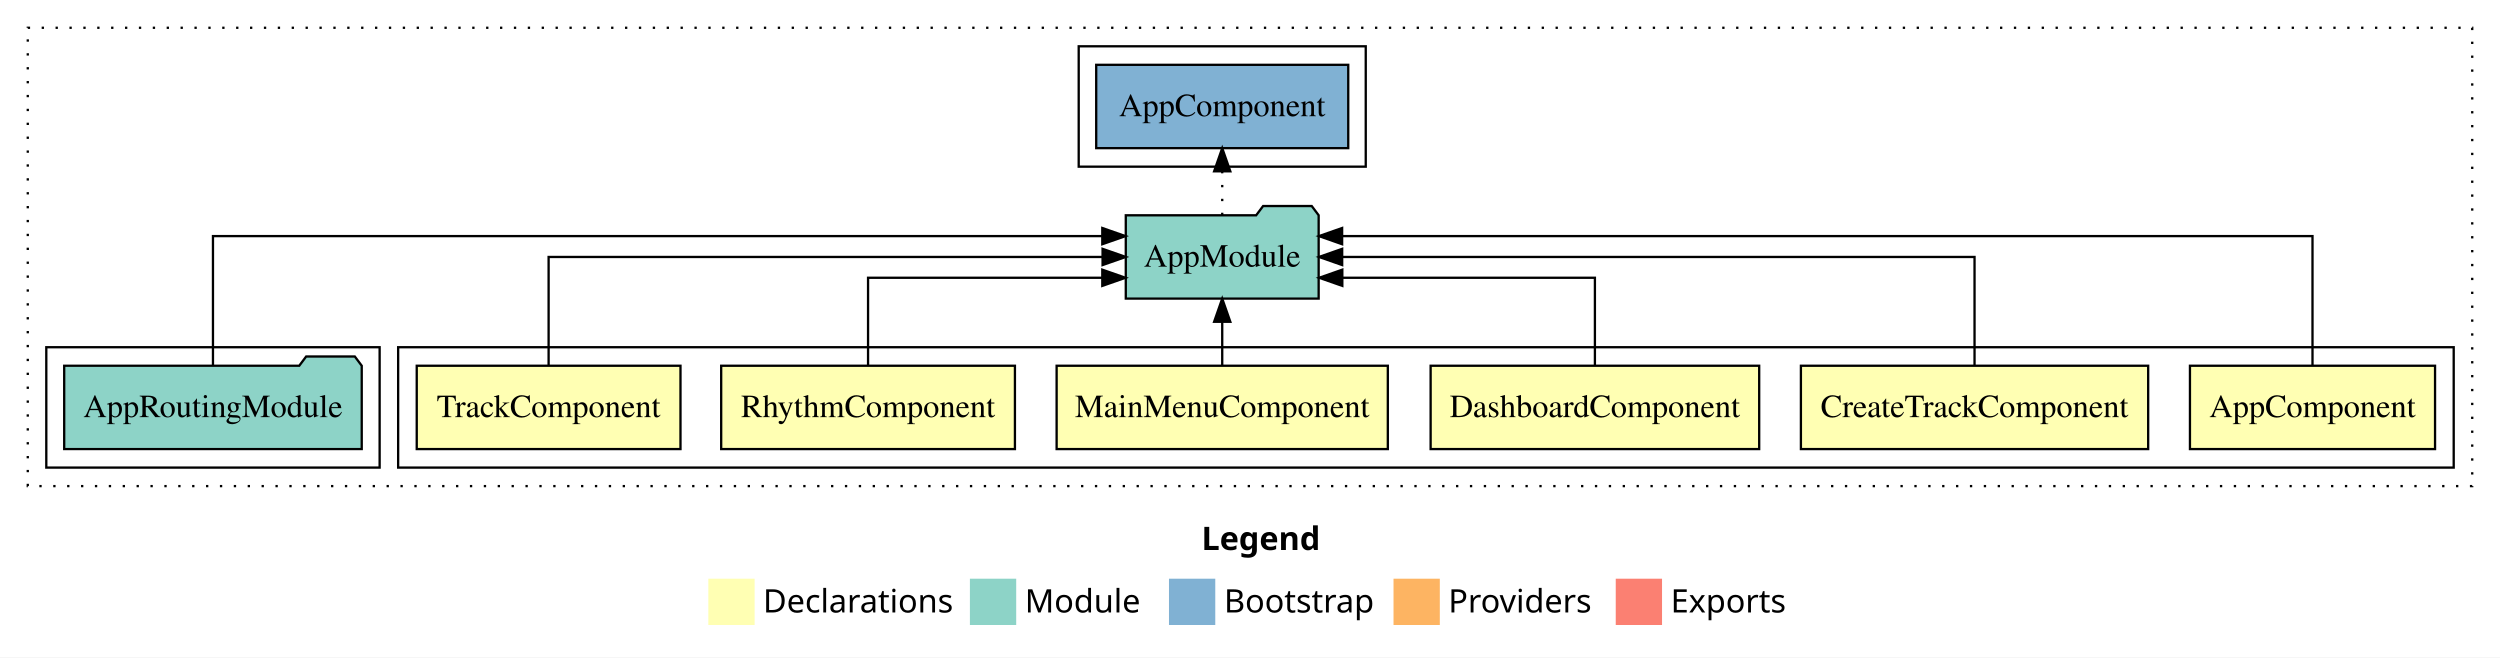
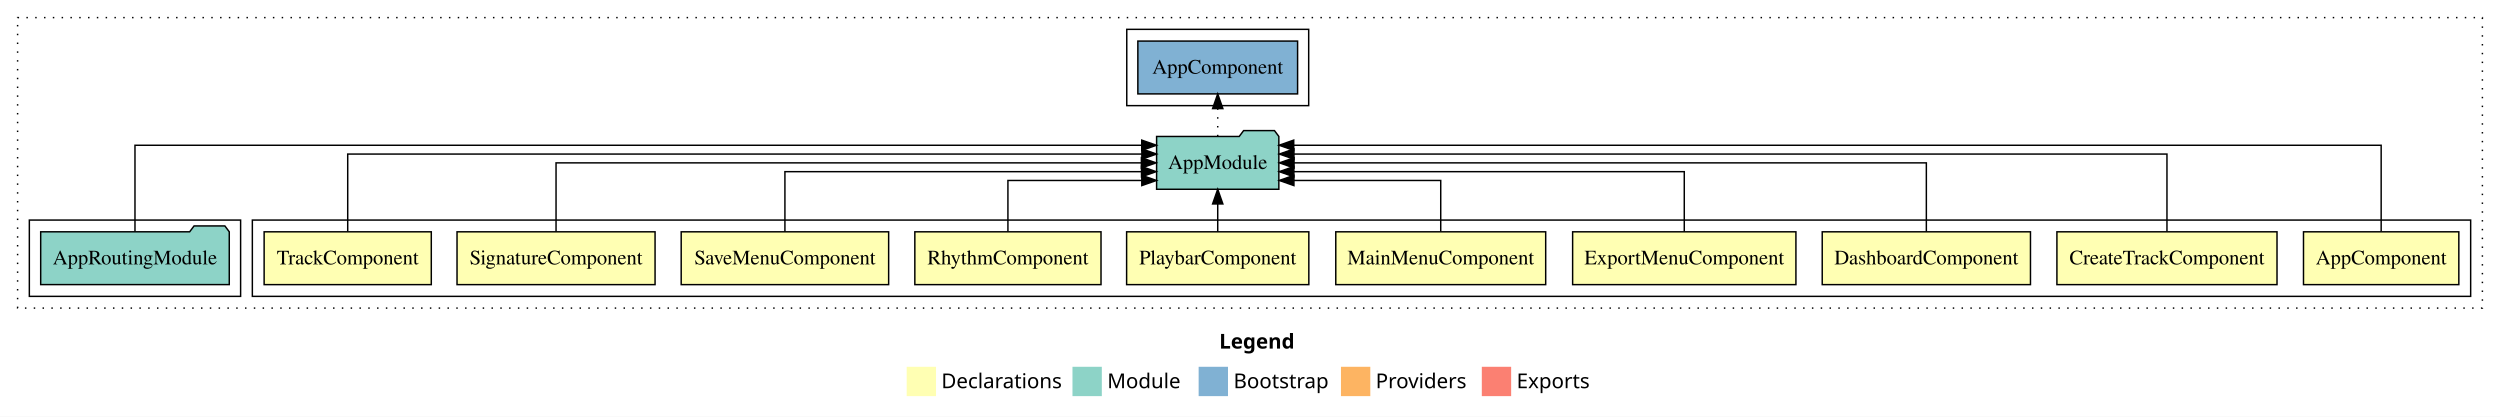
- <svg xmlns="http://www.w3.org/2000/svg" width="1080pt" height="284pt" viewBox="0.00 0.00 1080.00 284.00">
+ <svg xmlns="http://www.w3.org/2000/svg" width="1704pt" height="284pt" viewBox="0.00 0.00 1704.00 284.00">
  <g id="graph0" class="graph" transform="scale(1 1) rotate(0) translate(4 280)">
-     <polygon fill="white" stroke="transparent" points="-4,4 -4,-280 1076,-280 1076,4 -4,4" />
-     <text text-anchor="start" x="515.01" y="-42.4" font-family="sans-serif" font-weight="bold" font-size="14.00">Legend</text>
-     <polygon fill="#ffffb3" stroke="transparent" points="302,-10 302,-30 322,-30 322,-10 302,-10" />
-     <text text-anchor="start" x="325.63" y="-15.4" font-family="sans-serif" font-size="14.00">  Declarations</text>
-     <polygon fill="#8dd3c7" stroke="transparent" points="415,-10 415,-30 435,-30 435,-10 415,-10" />
-     <text text-anchor="start" x="438.73" y="-15.4" font-family="sans-serif" font-size="14.00">  Module</text>
-     <polygon fill="#80b1d3" stroke="transparent" points="501,-10 501,-30 521,-30 521,-10 501,-10" />
-     <text text-anchor="start" x="524.78" y="-15.4" font-family="sans-serif" font-size="14.00">  Bootstrap</text>
-     <polygon fill="#fdb462" stroke="transparent" points="598,-10 598,-30 618,-30 618,-10 598,-10" />
-     <text text-anchor="start" x="621.67" y="-15.4" font-family="sans-serif" font-size="14.00">  Providers</text>
-     <polygon fill="#fb8072" stroke="transparent" points="694,-10 694,-30 714,-30 714,-10 694,-10" />
-     <text text-anchor="start" x="717.73" y="-15.4" font-family="sans-serif" font-size="14.00">  Exports</text>
+     <polygon fill="white" stroke="transparent" points="-4,4 -4,-280 1700,-280 1700,4 -4,4" />
+     <text text-anchor="start" x="827.01" y="-42.4" font-family="sans-serif" font-weight="bold" font-size="14.00">Legend</text>
+     <polygon fill="#ffffb3" stroke="transparent" points="614,-10 614,-30 634,-30 634,-10 614,-10" />
+     <text text-anchor="start" x="637.63" y="-15.4" font-family="sans-serif" font-size="14.00">  Declarations</text>
+     <polygon fill="#8dd3c7" stroke="transparent" points="727,-10 727,-30 747,-30 747,-10 727,-10" />
+     <text text-anchor="start" x="750.73" y="-15.4" font-family="sans-serif" font-size="14.00">  Module</text>
+     <polygon fill="#80b1d3" stroke="transparent" points="813,-10 813,-30 833,-30 833,-10 813,-10" />
+     <text text-anchor="start" x="836.78" y="-15.4" font-family="sans-serif" font-size="14.00">  Bootstrap</text>
+     <polygon fill="#fdb462" stroke="transparent" points="910,-10 910,-30 930,-30 930,-10 910,-10" />
+     <text text-anchor="start" x="933.67" y="-15.4" font-family="sans-serif" font-size="14.00">  Providers</text>
+     <polygon fill="#fb8072" stroke="transparent" points="1006,-10 1006,-30 1026,-30 1026,-10 1006,-10" />
+     <text text-anchor="start" x="1029.73" y="-15.4" font-family="sans-serif" font-size="14.00">  Exports</text>
    <g id="clust1" class="cluster">
-       <polygon fill="none" stroke="black" stroke-dasharray="1,5" points="8,-70 8,-268 1064,-268 1064,-70 8,-70" />
+       <polygon fill="none" stroke="black" stroke-dasharray="1,5" points="8,-70 8,-268 1688,-268 1688,-70 8,-70" />
    </g>
    <g id="clust2" class="cluster">
-       <polygon fill="none" stroke="black" points="168,-78 168,-130 1056,-130 1056,-78 168,-78" />
+       <polygon fill="none" stroke="black" points="168,-78 168,-130 1680,-130 1680,-78 168,-78" />
    </g>
-     <g id="clust9" class="cluster">
+     <g id="clust13" class="cluster">
      <polygon fill="none" stroke="black" points="16,-78 16,-130 160,-130 160,-78 16,-78" />
    </g>
-     <g id="clust11" class="cluster">
-       <polygon fill="none" stroke="black" points="462,-208 462,-260 586,-260 586,-208 462,-208" />
+     <g id="clust15" class="cluster">
+       <polygon fill="none" stroke="black" points="764,-208 764,-260 888,-260 888,-208 764,-208" />
    </g>
    <g id="node1" class="node">
-       <polygon fill="#ffffb3" stroke="black" points="1047.94,-122 942.06,-122 942.06,-86 1047.94,-86 1047.94,-122" />
-       <text text-anchor="middle" x="995" y="-99.8" font-family="Times,serif" font-size="14.00">AppComponent</text>
+       <polygon fill="#ffffb3" stroke="black" points="1671.94,-122 1566.06,-122 1566.06,-86 1671.94,-86 1671.94,-122" />
+       <text text-anchor="middle" x="1619" y="-99.8" font-family="Times,serif" font-size="14.00">AppComponent</text>
+     </g>
+     <g id="node11" class="node">
+       <polygon fill="#8dd3c7" stroke="black" points="867.66,-187 864.66,-191 843.66,-191 840.66,-187 784.34,-187 784.34,-151 867.66,-151 867.66,-187" />
+       <text text-anchor="middle" x="826" y="-164.8" font-family="Times,serif" font-size="14.00">AppModule</text>
+     </g>
+     <g id="edge1" class="edge">
+       <path fill="none" stroke="black" d="M1619,-122.25C1619,-145.02 1619,-181 1619,-181 1619,-181 877.8,-181 877.8,-181" />
+       <polygon fill="black" stroke="black" points="877.8,-177.5 867.8,-181 877.8,-184.5 877.8,-177.5" />
+     </g>
+     <g id="node2" class="node">
+       <polygon fill="#ffffb3" stroke="black" points="1548.01,-122 1397.99,-122 1397.99,-86 1548.01,-86 1548.01,-122" />
+       <text text-anchor="middle" x="1473" y="-99.8" font-family="Times,serif" font-size="14.00">CreateTrackComponent</text>
+     </g>
+     <g id="edge2" class="edge">
+       <path fill="none" stroke="black" d="M1473,-122.28C1473,-143.32 1473,-175 1473,-175 1473,-175 877.95,-175 877.95,-175" />
+       <polygon fill="black" stroke="black" points="877.95,-171.5 867.95,-175 877.95,-178.5 877.95,-171.5" />
+     </g>
+     <g id="node3" class="node">
+       <polygon fill="#ffffb3" stroke="black" points="1379.97,-122 1238.03,-122 1238.03,-86 1379.97,-86 1379.97,-122" />
+       <text text-anchor="middle" x="1309" y="-99.8" font-family="Times,serif" font-size="14.00">DashboardComponent</text>
+     </g>
+     <g id="edge3" class="edge">
+       <path fill="none" stroke="black" d="M1309,-122.11C1309,-141.34 1309,-169 1309,-169 1309,-169 878.02,-169 878.02,-169" />
+       <polygon fill="black" stroke="black" points="878.02,-165.5 868.02,-169 878.02,-172.5 878.02,-165.5" />
+     </g>
+     <g id="node4" class="node">
+       <polygon fill="#ffffb3" stroke="black" points="1220.1,-122 1067.9,-122 1067.9,-86 1220.1,-86 1220.1,-122" />
+       <text text-anchor="middle" x="1144" y="-99.8" font-family="Times,serif" font-size="14.00">ExportMenuComponent</text>
+     </g>
+     <g id="edge4" class="edge">
+       <path fill="none" stroke="black" d="M1144,-122.02C1144,-139.37 1144,-163 1144,-163 1144,-163 877.9,-163 877.9,-163" />
+       <polygon fill="black" stroke="black" points="877.9,-159.5 867.9,-163 877.9,-166.5 877.9,-159.5" />
+     </g>
+     <g id="node5" class="node">
+       <polygon fill="#ffffb3" stroke="black" points="1049.54,-122 906.46,-122 906.46,-86 1049.54,-86 1049.54,-122" />
+       <text text-anchor="middle" x="978" y="-99.8" font-family="Times,serif" font-size="14.00">MainMenuComponent</text>
+     </g>
+     <g id="edge5" class="edge">
+       <path fill="none" stroke="black" d="M978,-122.24C978,-137.57 978,-157 978,-157 978,-157 877.94,-157 877.94,-157" />
+       <polygon fill="black" stroke="black" points="877.94,-153.5 867.94,-157 877.94,-160.5 877.94,-153.5" />
+     </g>
+     <g id="node6" class="node">
+       <polygon fill="#ffffb3" stroke="black" points="888.1,-122 763.9,-122 763.9,-86 888.1,-86 888.1,-122" />
+       <text text-anchor="middle" x="826" y="-99.8" font-family="Times,serif" font-size="14.00">PlaybarComponent</text>
+     </g>
+     <g id="edge6" class="edge">
+       <path fill="none" stroke="black" d="M826,-122.11C826,-122.11 826,-140.99 826,-140.99" />
+       <polygon fill="black" stroke="black" points="822.5,-140.99 826,-150.99 829.5,-140.99 822.5,-140.99" />
    </g>
    <g id="node7" class="node">
-       <polygon fill="#8dd3c7" stroke="black" points="565.66,-187 562.66,-191 541.66,-191 538.66,-187 482.34,-187 482.34,-151 565.66,-151 565.66,-187" />
-       <text text-anchor="middle" x="524" y="-164.8" font-family="Times,serif" font-size="14.00">AppModule</text>
+       <polygon fill="#ffffb3" stroke="black" points="746.45,-122 619.55,-122 619.55,-86 746.45,-86 746.45,-122" />
+       <text text-anchor="middle" x="683" y="-99.8" font-family="Times,serif" font-size="14.00">RhythmComponent</text>
    </g>
-     <g id="edge1" class="edge">
-       <path fill="none" stroke="black" d="M995,-122.29C995,-144.21 995,-178 995,-178 995,-178 575.8,-178 575.8,-178" />
-       <polygon fill="black" stroke="black" points="575.8,-174.5 565.8,-178 575.8,-181.5 575.8,-174.5" />
+     <g id="edge7" class="edge">
+       <path fill="none" stroke="black" d="M683,-122.24C683,-137.57 683,-157 683,-157 683,-157 774.25,-157 774.25,-157" />
+       <polygon fill="black" stroke="black" points="774.25,-160.5 784.25,-157 774.25,-153.5 774.25,-160.5" />
    </g>
-     <g id="node2" class="node">
-       <polygon fill="#ffffb3" stroke="black" points="924.01,-122 773.99,-122 773.99,-86 924.01,-86 924.01,-122" />
-       <text text-anchor="middle" x="849" y="-99.8" font-family="Times,serif" font-size="14.00">CreateTrackComponent</text>
+     <g id="node8" class="node">
+       <polygon fill="#ffffb3" stroke="black" points="601.7,-122 460.3,-122 460.3,-86 601.7,-86 601.7,-122" />
+       <text text-anchor="middle" x="531" y="-99.8" font-family="Times,serif" font-size="14.00">SaveMenuComponent</text>
    </g>
-     <g id="edge2" class="edge">
-       <path fill="none" stroke="black" d="M849,-122.11C849,-141.34 849,-169 849,-169 849,-169 575.82,-169 575.82,-169" />
-       <polygon fill="black" stroke="black" points="575.82,-165.5 565.82,-169 575.82,-172.5 575.82,-165.5" />
+     <g id="edge8" class="edge">
+       <path fill="none" stroke="black" d="M531,-122.02C531,-139.37 531,-163 531,-163 531,-163 774.05,-163 774.05,-163" />
+       <polygon fill="black" stroke="black" points="774.05,-166.5 784.05,-163 774.05,-159.5 774.05,-166.5" />
    </g>
-     <g id="node3" class="node">
-       <polygon fill="#ffffb3" stroke="black" points="755.97,-122 614.03,-122 614.03,-86 755.97,-86 755.97,-122" />
-       <text text-anchor="middle" x="685" y="-99.8" font-family="Times,serif" font-size="14.00">DashboardComponent</text>
+     <g id="node9" class="node">
+       <polygon fill="#ffffb3" stroke="black" points="442.49,-122 307.51,-122 307.51,-86 442.49,-86 442.49,-122" />
+       <text text-anchor="middle" x="375" y="-99.8" font-family="Times,serif" font-size="14.00">SignatureComponent</text>
    </g>
-     <g id="edge3" class="edge">
-       <path fill="none" stroke="black" d="M685,-122.03C685,-138.4 685,-160 685,-160 685,-160 575.88,-160 575.88,-160" />
-       <polygon fill="black" stroke="black" points="575.88,-156.5 565.88,-160 575.88,-163.5 575.88,-156.5" />
+     <g id="edge9" class="edge">
+       <path fill="none" stroke="black" d="M375,-122.11C375,-141.34 375,-169 375,-169 375,-169 773.98,-169 773.98,-169" />
+       <polygon fill="black" stroke="black" points="773.98,-172.5 783.98,-169 773.98,-165.5 773.98,-172.5" />
    </g>
-     <g id="node4" class="node">
-       <polygon fill="#ffffb3" stroke="black" points="595.54,-122 452.46,-122 452.46,-86 595.54,-86 595.54,-122" />
-       <text text-anchor="middle" x="524" y="-99.8" font-family="Times,serif" font-size="14.00">MainMenuComponent</text>
-     </g>
-     <g id="edge4" class="edge">
-       <path fill="none" stroke="black" d="M524,-122.11C524,-122.11 524,-140.99 524,-140.99" />
-       <polygon fill="black" stroke="black" points="520.5,-140.99 524,-150.99 527.5,-140.99 520.5,-140.99" />
-     </g>
-     <g id="node5" class="node">
-       <polygon fill="#ffffb3" stroke="black" points="434.45,-122 307.55,-122 307.55,-86 434.45,-86 434.45,-122" />
-       <text text-anchor="middle" x="371" y="-99.8" font-family="Times,serif" font-size="14.00">RhythmComponent</text>
-     </g>
-     <g id="edge5" class="edge">
-       <path fill="none" stroke="black" d="M371,-122.03C371,-138.4 371,-160 371,-160 371,-160 472.19,-160 472.19,-160" />
-       <polygon fill="black" stroke="black" points="472.19,-163.5 482.19,-160 472.19,-156.5 472.19,-163.5" />
-     </g>
-     <g id="node6" class="node">
+     <g id="node10" class="node">
      <polygon fill="#ffffb3" stroke="black" points="289.97,-122 176.03,-122 176.03,-86 289.97,-86 289.97,-122" />
      <text text-anchor="middle" x="233" y="-99.8" font-family="Times,serif" font-size="14.00">TrackComponent</text>
    </g>
-     <g id="edge6" class="edge">
-       <path fill="none" stroke="black" d="M233,-122.11C233,-141.34 233,-169 233,-169 233,-169 472.31,-169 472.31,-169" />
-       <polygon fill="black" stroke="black" points="472.31,-172.5 482.31,-169 472.31,-165.5 472.31,-172.5" />
+     <g id="edge10" class="edge">
+       <path fill="none" stroke="black" d="M233,-122.28C233,-143.32 233,-175 233,-175 233,-175 774.3,-175 774.3,-175" />
+       <polygon fill="black" stroke="black" points="774.3,-178.5 784.3,-175 774.3,-171.5 774.3,-178.5" />
    </g>
-     <g id="node9" class="node">
-       <polygon fill="#80b1d3" stroke="black" points="578.44,-252 469.56,-252 469.56,-216 578.44,-216 578.44,-252" />
-       <text text-anchor="middle" x="524" y="-229.8" font-family="Times,serif" font-size="14.00">AppComponent </text>
+     <g id="node13" class="node">
+       <polygon fill="#80b1d3" stroke="black" points="880.44,-252 771.56,-252 771.56,-216 880.44,-216 880.44,-252" />
+       <text text-anchor="middle" x="826" y="-229.8" font-family="Times,serif" font-size="14.00">AppComponent </text>
    </g>
-     <g id="edge8" class="edge">
-       <path fill="none" stroke="black" stroke-dasharray="1,5" d="M524,-187.11C524,-187.11 524,-205.99 524,-205.99" />
-       <polygon fill="black" stroke="black" points="520.5,-205.99 524,-215.99 527.5,-205.99 520.5,-205.99" />
+     <g id="edge12" class="edge">
+       <path fill="none" stroke="black" stroke-dasharray="1,5" d="M826,-187.11C826,-187.11 826,-205.99 826,-205.99" />
+       <polygon fill="black" stroke="black" points="822.5,-205.99 826,-215.99 829.5,-205.99 822.5,-205.99" />
    </g>
-     <g id="node8" class="node">
+     <g id="node12" class="node">
      <polygon fill="#8dd3c7" stroke="black" points="152.27,-122 149.27,-126 128.27,-126 125.27,-122 23.73,-122 23.73,-86 152.27,-86 152.27,-122" />
      <text text-anchor="middle" x="88" y="-99.8" font-family="Times,serif" font-size="14.00">AppRoutingModule</text>
    </g>
-     <g id="edge7" class="edge">
-       <path fill="none" stroke="black" d="M88,-122.29C88,-144.21 88,-178 88,-178 88,-178 472.19,-178 472.19,-178" />
-       <polygon fill="black" stroke="black" points="472.19,-181.5 482.19,-178 472.19,-174.5 472.19,-181.5" />
+     <g id="edge11" class="edge">
+       <path fill="none" stroke="black" d="M88,-122.25C88,-145.02 88,-181 88,-181 88,-181 774.21,-181 774.21,-181" />
+       <polygon fill="black" stroke="black" points="774.21,-184.5 784.21,-181 774.21,-177.5 774.21,-184.5" />
    </g>
  </g>
</svg>
